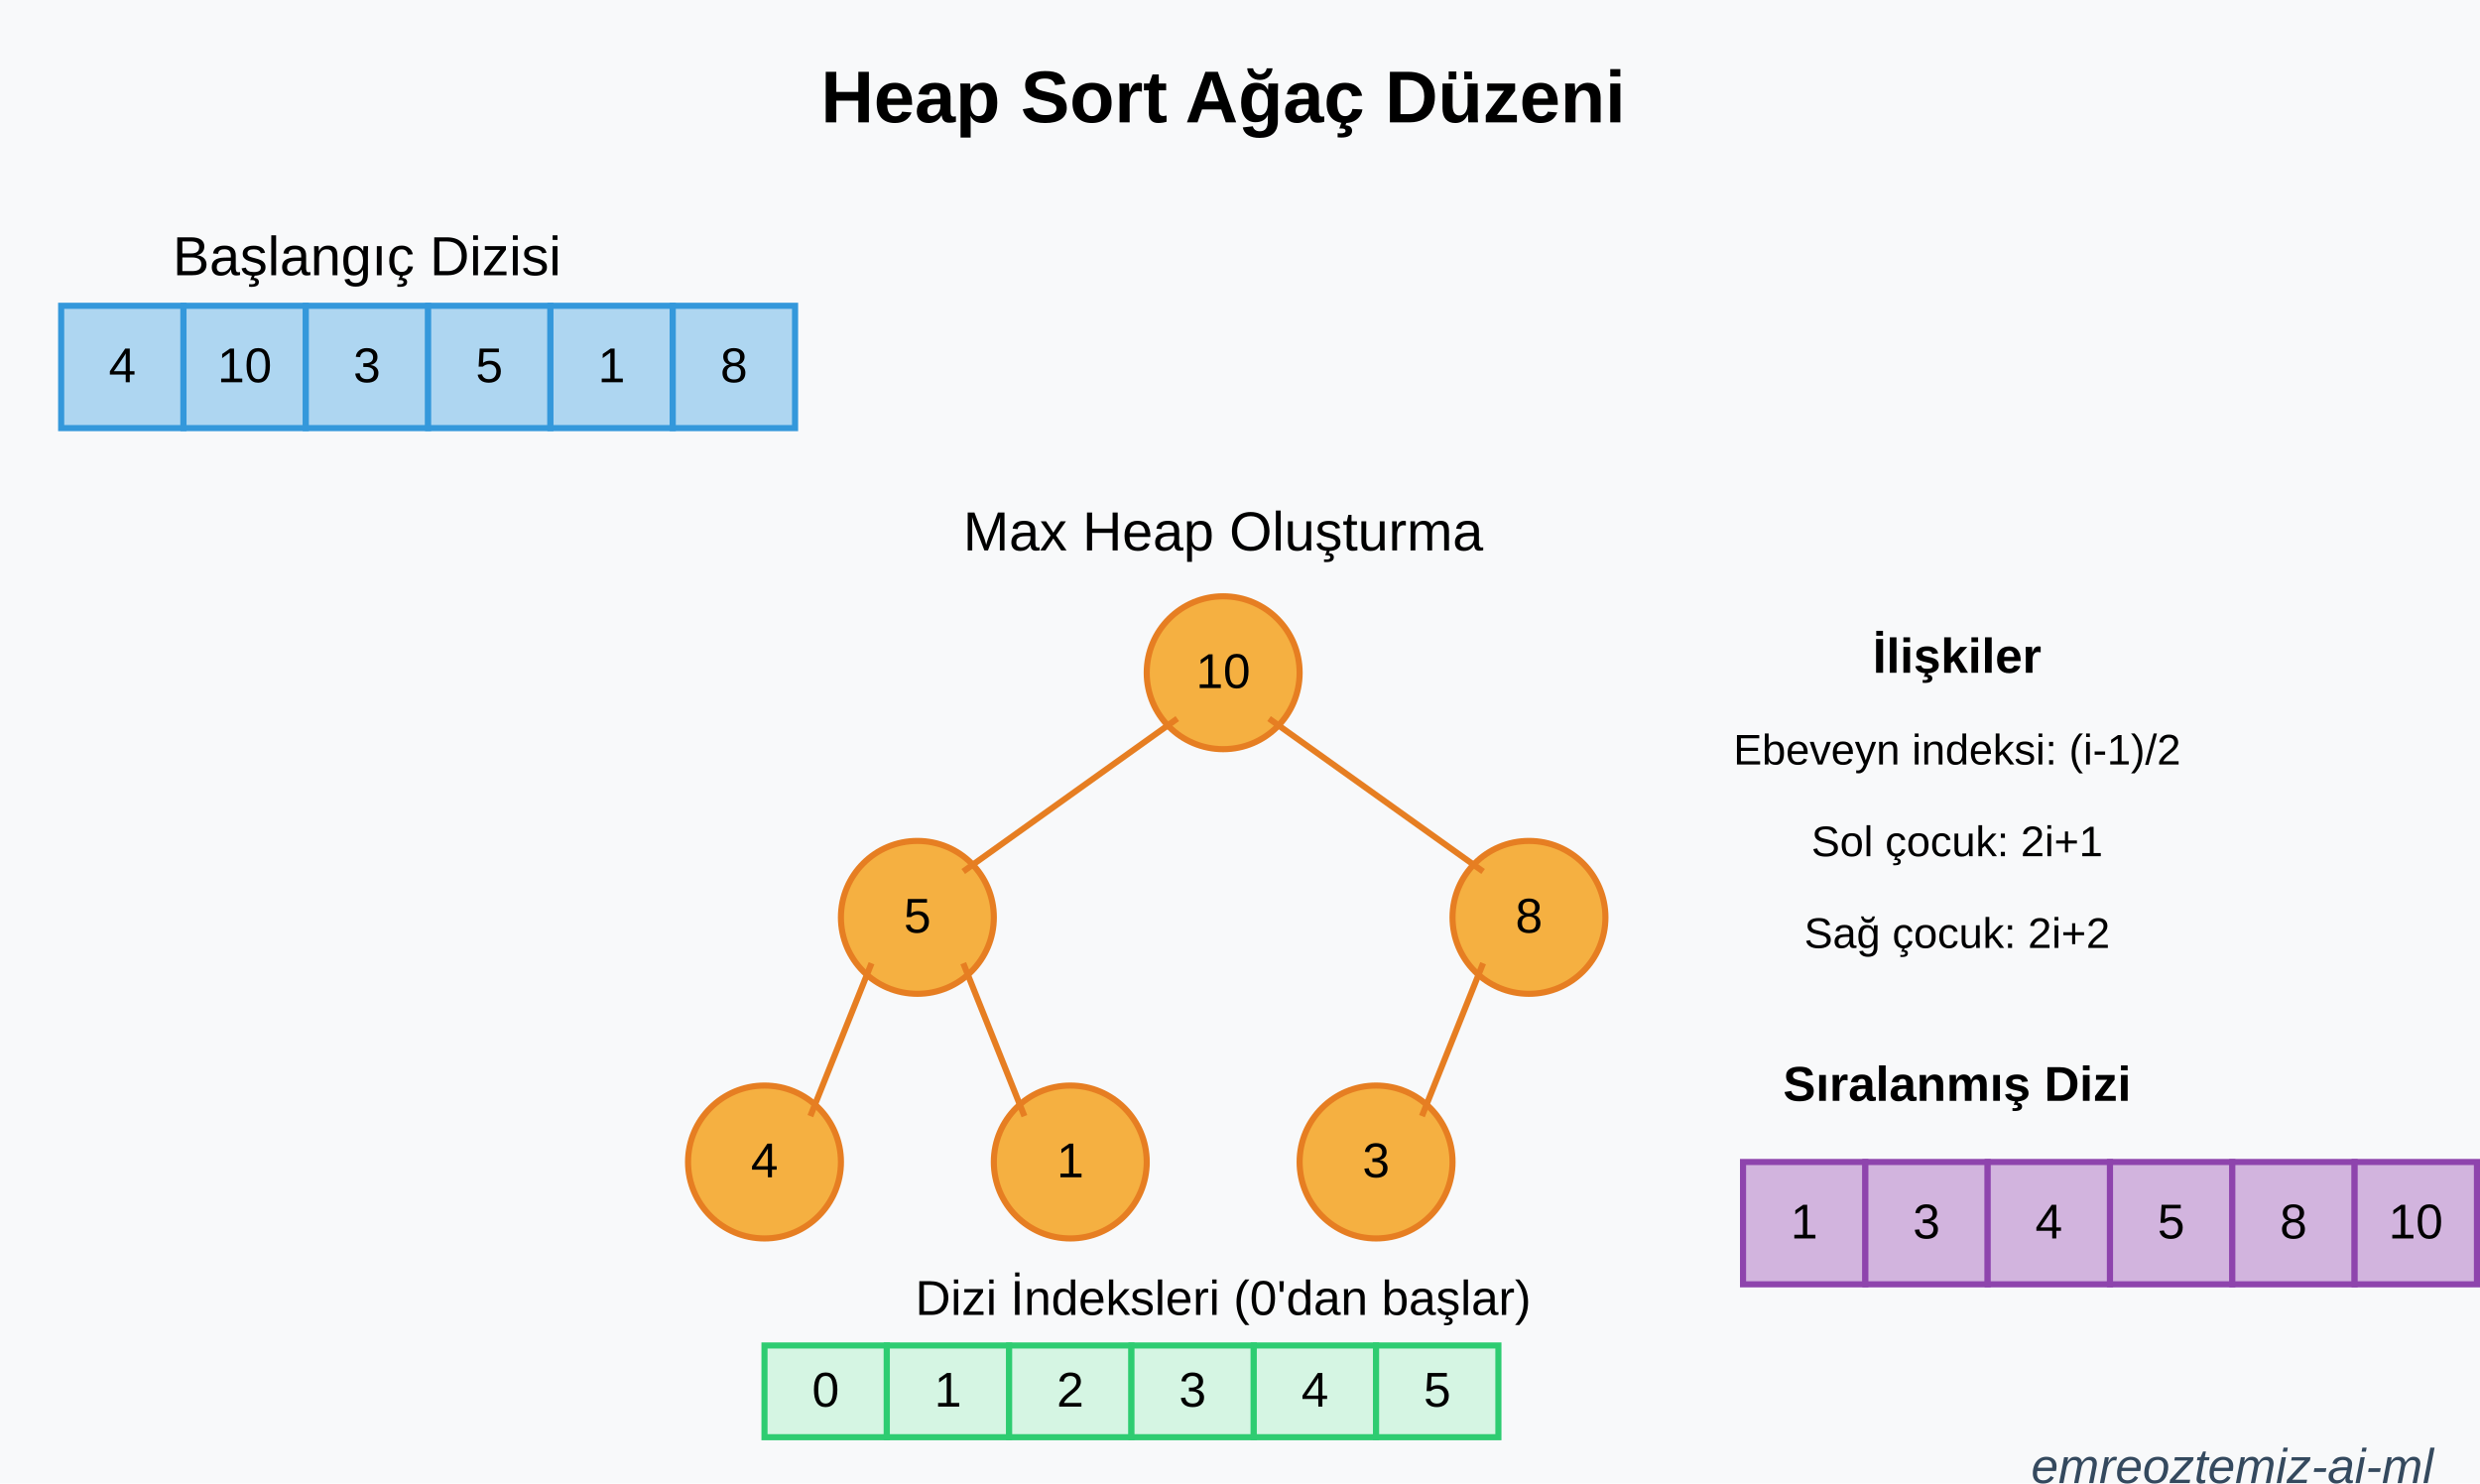
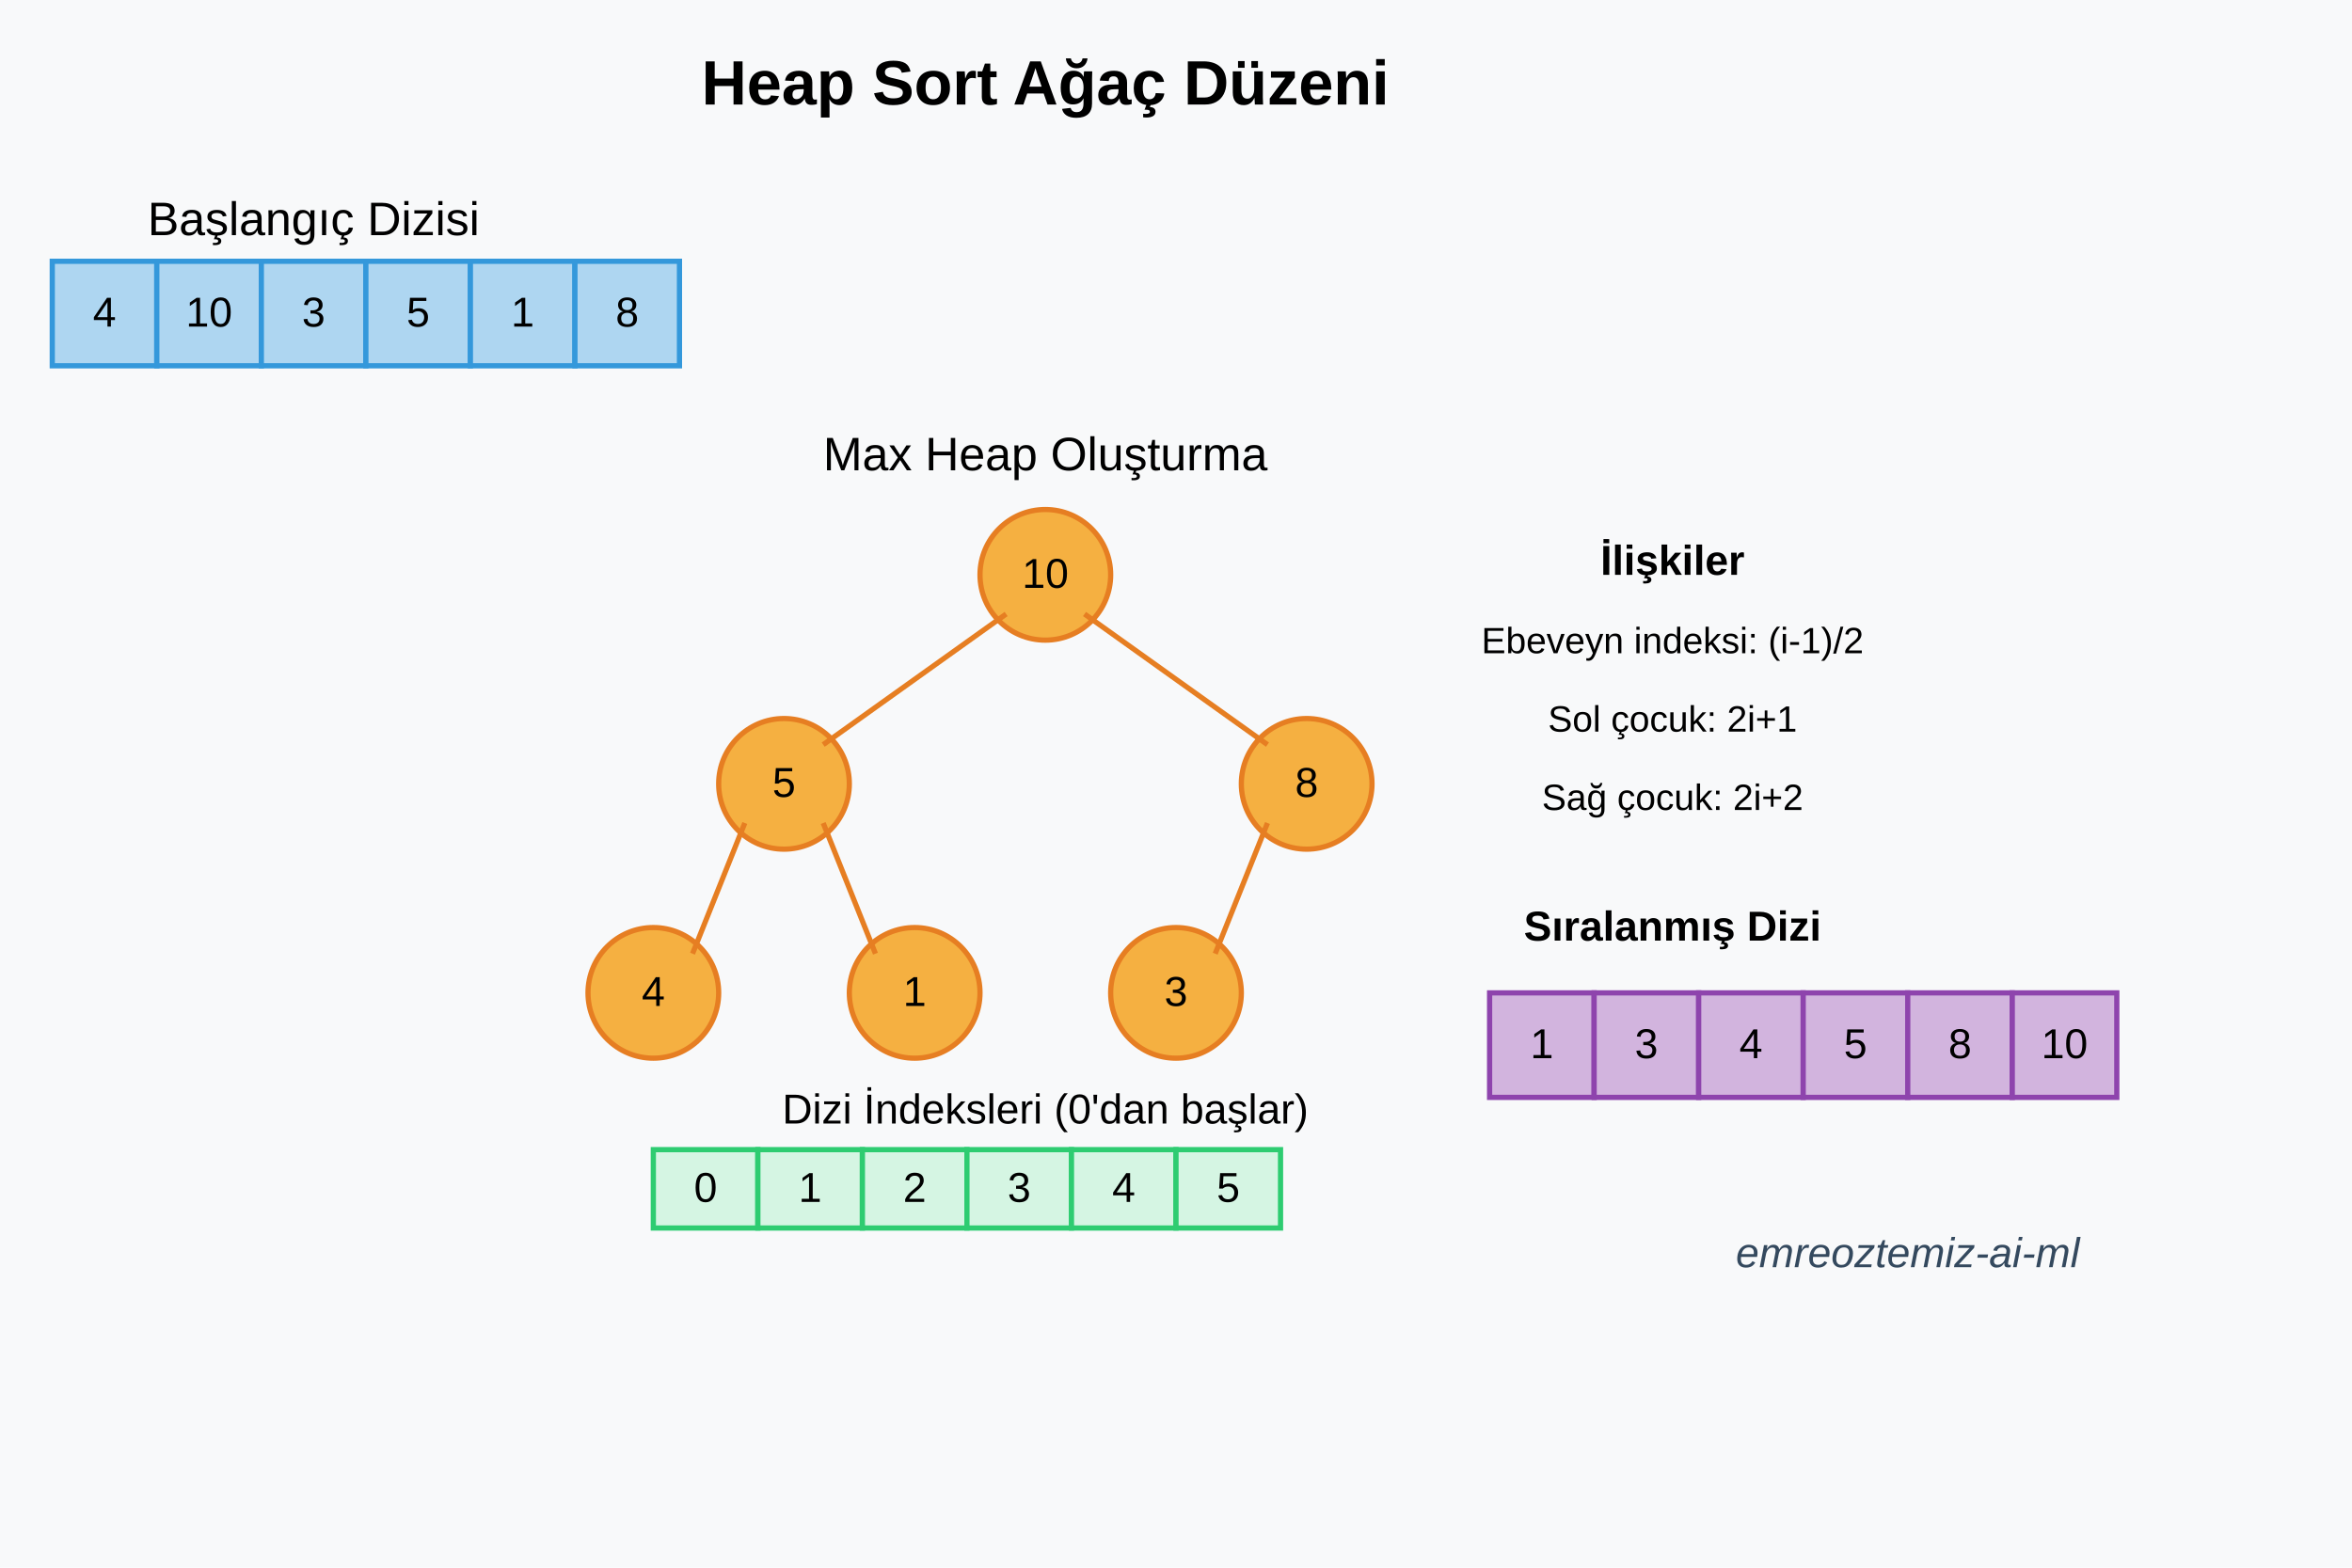
- <svg xmlns="http://www.w3.org/2000/svg">
-   <rect x="0" y="0" width="100%" height="100%" fill="#f8f9fa" />
+ <svg xmlns="http://www.w3.org/2000/svg" viewBox="0 0 900 600" width="100%" height="auto" preserveAspectRatio="xMidYMid meet">
+   <rect x="0" y="0" width="100%" height="600" fill="#f8f9fa" />
  <text x="400" y="40" font-family="Arial" font-size="24" text-anchor="middle" font-weight="bold">Heap Sort Ağaç Düzeni</text>
  <text x="120" y="90" font-family="Arial" font-size="18" text-anchor="middle">Başlangıç Dizisi</text>
  <rect x="20" y="100" width="40" height="40" fill="#aed6f1" stroke="#3498db" stroke-width="2" />
  <rect x="60" y="100" width="40" height="40" fill="#aed6f1" stroke="#3498db" stroke-width="2" />
  <rect x="100" y="100" width="40" height="40" fill="#aed6f1" stroke="#3498db" stroke-width="2" />
  <rect x="140" y="100" width="40" height="40" fill="#aed6f1" stroke="#3498db" stroke-width="2" />
  <rect x="180" y="100" width="40" height="40" fill="#aed6f1" stroke="#3498db" stroke-width="2" />
  <rect x="220" y="100" width="40" height="40" fill="#aed6f1" stroke="#3498db" stroke-width="2" />
  <text x="40" y="125" font-family="Arial" font-size="16" text-anchor="middle">4</text>
  <text x="80" y="125" font-family="Arial" font-size="16" text-anchor="middle">10</text>
  <text x="120" y="125" font-family="Arial" font-size="16" text-anchor="middle">3</text>
  <text x="160" y="125" font-family="Arial" font-size="16" text-anchor="middle">5</text>
  <text x="200" y="125" font-family="Arial" font-size="16" text-anchor="middle">1</text>
  <text x="240" y="125" font-family="Arial" font-size="16" text-anchor="middle">8</text>
  <text x="400" y="180" font-family="Arial" font-size="18" text-anchor="middle">Max Heap Oluşturma</text>
  <circle cx="400" cy="220" r="25" fill="#f5b041" stroke="#e67e22" stroke-width="2" />
  <text x="400" y="225" font-family="Arial" font-size="16" text-anchor="middle">10</text>
  <circle cx="300" cy="300" r="25" fill="#f5b041" stroke="#e67e22" stroke-width="2" />
  <text x="300" y="305" font-family="Arial" font-size="16" text-anchor="middle">5</text>
  <circle cx="500" cy="300" r="25" fill="#f5b041" stroke="#e67e22" stroke-width="2" />
  <text x="500" y="305" font-family="Arial" font-size="16" text-anchor="middle">8</text>
  <circle cx="250" cy="380" r="25" fill="#f5b041" stroke="#e67e22" stroke-width="2" />
  <text x="250" y="385" font-family="Arial" font-size="16" text-anchor="middle">4</text>
  <circle cx="350" cy="380" r="25" fill="#f5b041" stroke="#e67e22" stroke-width="2" />
  <text x="350" y="385" font-family="Arial" font-size="16" text-anchor="middle">1</text>
  <circle cx="450" cy="380" r="25" fill="#f5b041" stroke="#e67e22" stroke-width="2" />
  <text x="450" y="385" font-family="Arial" font-size="16" text-anchor="middle">3</text>
  <line x1="385" y1="235" x2="315" y2="285" stroke="#e67e22" stroke-width="2" />
  <line x1="415" y1="235" x2="485" y2="285" stroke="#e67e22" stroke-width="2" />
  <line x1="285" y1="315" x2="265" y2="365" stroke="#e67e22" stroke-width="2" />
  <line x1="315" y1="315" x2="335" y2="365" stroke="#e67e22" stroke-width="2" />
  <line x1="485" y1="315" x2="465" y2="365" stroke="#e67e22" stroke-width="2" />
  <text x="400" y="430" font-family="Arial" font-size="16" text-anchor="middle">Dizi İndeksleri (0'dan başlar)</text>
  <rect x="250" y="440" width="40" height="30" fill="#d5f5e3" stroke="#2ecc71" stroke-width="2" />
  <rect x="290" y="440" width="40" height="30" fill="#d5f5e3" stroke="#2ecc71" stroke-width="2" />
  <rect x="330" y="440" width="40" height="30" fill="#d5f5e3" stroke="#2ecc71" stroke-width="2" />
  <rect x="370" y="440" width="40" height="30" fill="#d5f5e3" stroke="#2ecc71" stroke-width="2" />
  <rect x="410" y="440" width="40" height="30" fill="#d5f5e3" stroke="#2ecc71" stroke-width="2" />
  <rect x="450" y="440" width="40" height="30" fill="#d5f5e3" stroke="#2ecc71" stroke-width="2" />
  <text x="270" y="460" font-family="Arial" font-size="16" text-anchor="middle">0</text>
  <text x="310" y="460" font-family="Arial" font-size="16" text-anchor="middle">1</text>
  <text x="350" y="460" font-family="Arial" font-size="16" text-anchor="middle">2</text>
  <text x="390" y="460" font-family="Arial" font-size="16" text-anchor="middle">3</text>
  <text x="430" y="460" font-family="Arial" font-size="16" text-anchor="middle">4</text>
  <text x="470" y="460" font-family="Arial" font-size="16" text-anchor="middle">5</text>
  <text x="640" y="220" font-family="Arial" font-size="16" text-anchor="middle" font-weight="bold">İlişkiler</text>
  <text x="640" y="250" font-family="Arial" font-size="14" text-anchor="middle">Ebeveyn indeksi: (i-1)/2</text>
  <text x="640" y="280" font-family="Arial" font-size="14" text-anchor="middle">Sol çocuk: 2i+1</text>
  <text x="640" y="310" font-family="Arial" font-size="14" text-anchor="middle">Sağ çocuk: 2i+2</text>
  <text x="640" y="360" font-family="Arial" font-size="16" text-anchor="middle" font-weight="bold">Sıralanmış Dizi</text>
  <rect x="570" y="380" width="40" height="40" fill="#d2b4de" stroke="#8e44ad" stroke-width="2" />
  <rect x="610" y="380" width="40" height="40" fill="#d2b4de" stroke="#8e44ad" stroke-width="2" />
  <rect x="650" y="380" width="40" height="40" fill="#d2b4de" stroke="#8e44ad" stroke-width="2" />
  <rect x="690" y="380" width="40" height="40" fill="#d2b4de" stroke="#8e44ad" stroke-width="2" />
  <rect x="730" y="380" width="40" height="40" fill="#d2b4de" stroke="#8e44ad" stroke-width="2" />
  <rect x="770" y="380" width="40" height="40" fill="#d2b4de" stroke="#8e44ad" stroke-width="2" />
  <text x="590" y="405" font-family="Arial" font-size="16" text-anchor="middle">1</text>
  <text x="630" y="405" font-family="Arial" font-size="16" text-anchor="middle">3</text>
  <text x="670" y="405" font-family="Arial" font-size="16" text-anchor="middle">4</text>
  <text x="710" y="405" font-family="Arial" font-size="16" text-anchor="middle">5</text>
  <text x="750" y="405" font-family="Arial" font-size="16" text-anchor="middle">8</text>
  <text x="790" y="405" font-family="Arial" font-size="16" text-anchor="middle">10</text>
  <text x="730" y="485" font-family="Arial" font-size="16" font-style="italic" text-anchor="middle" fill="#34495e">emreoztemiz-ai-ml</text>
</svg>
